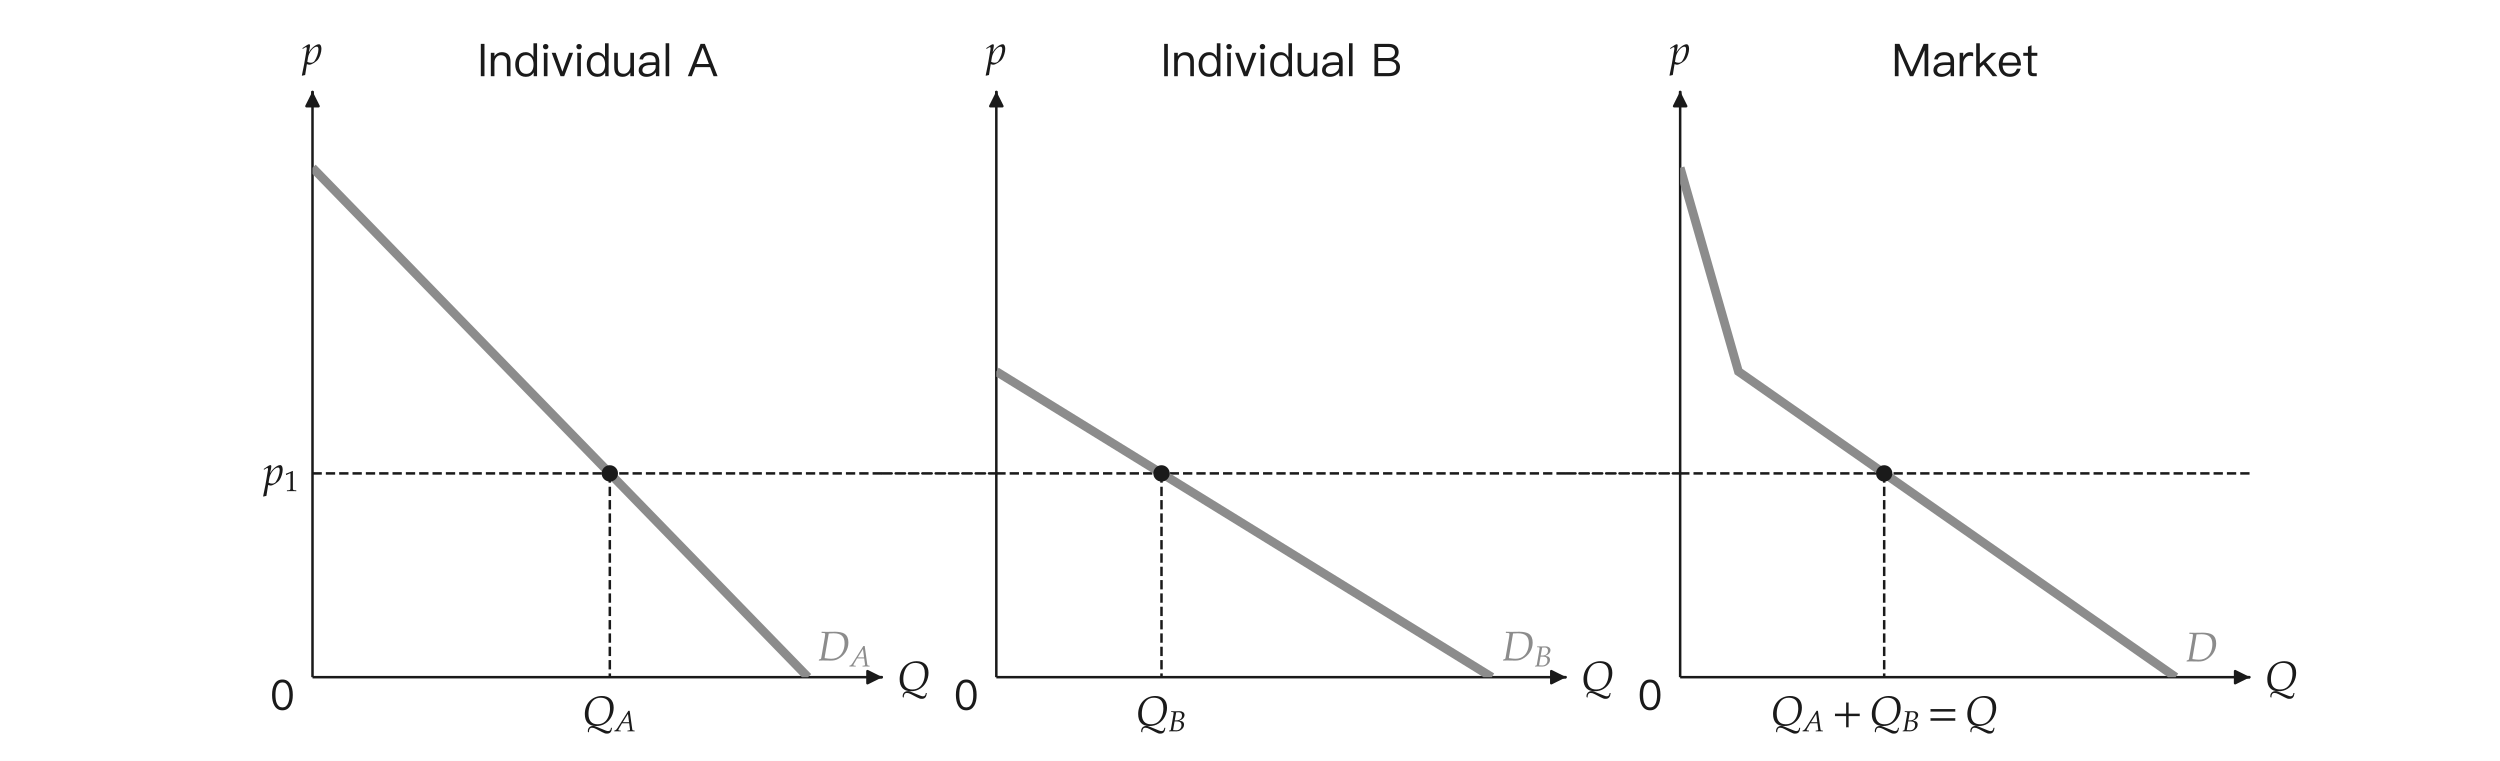
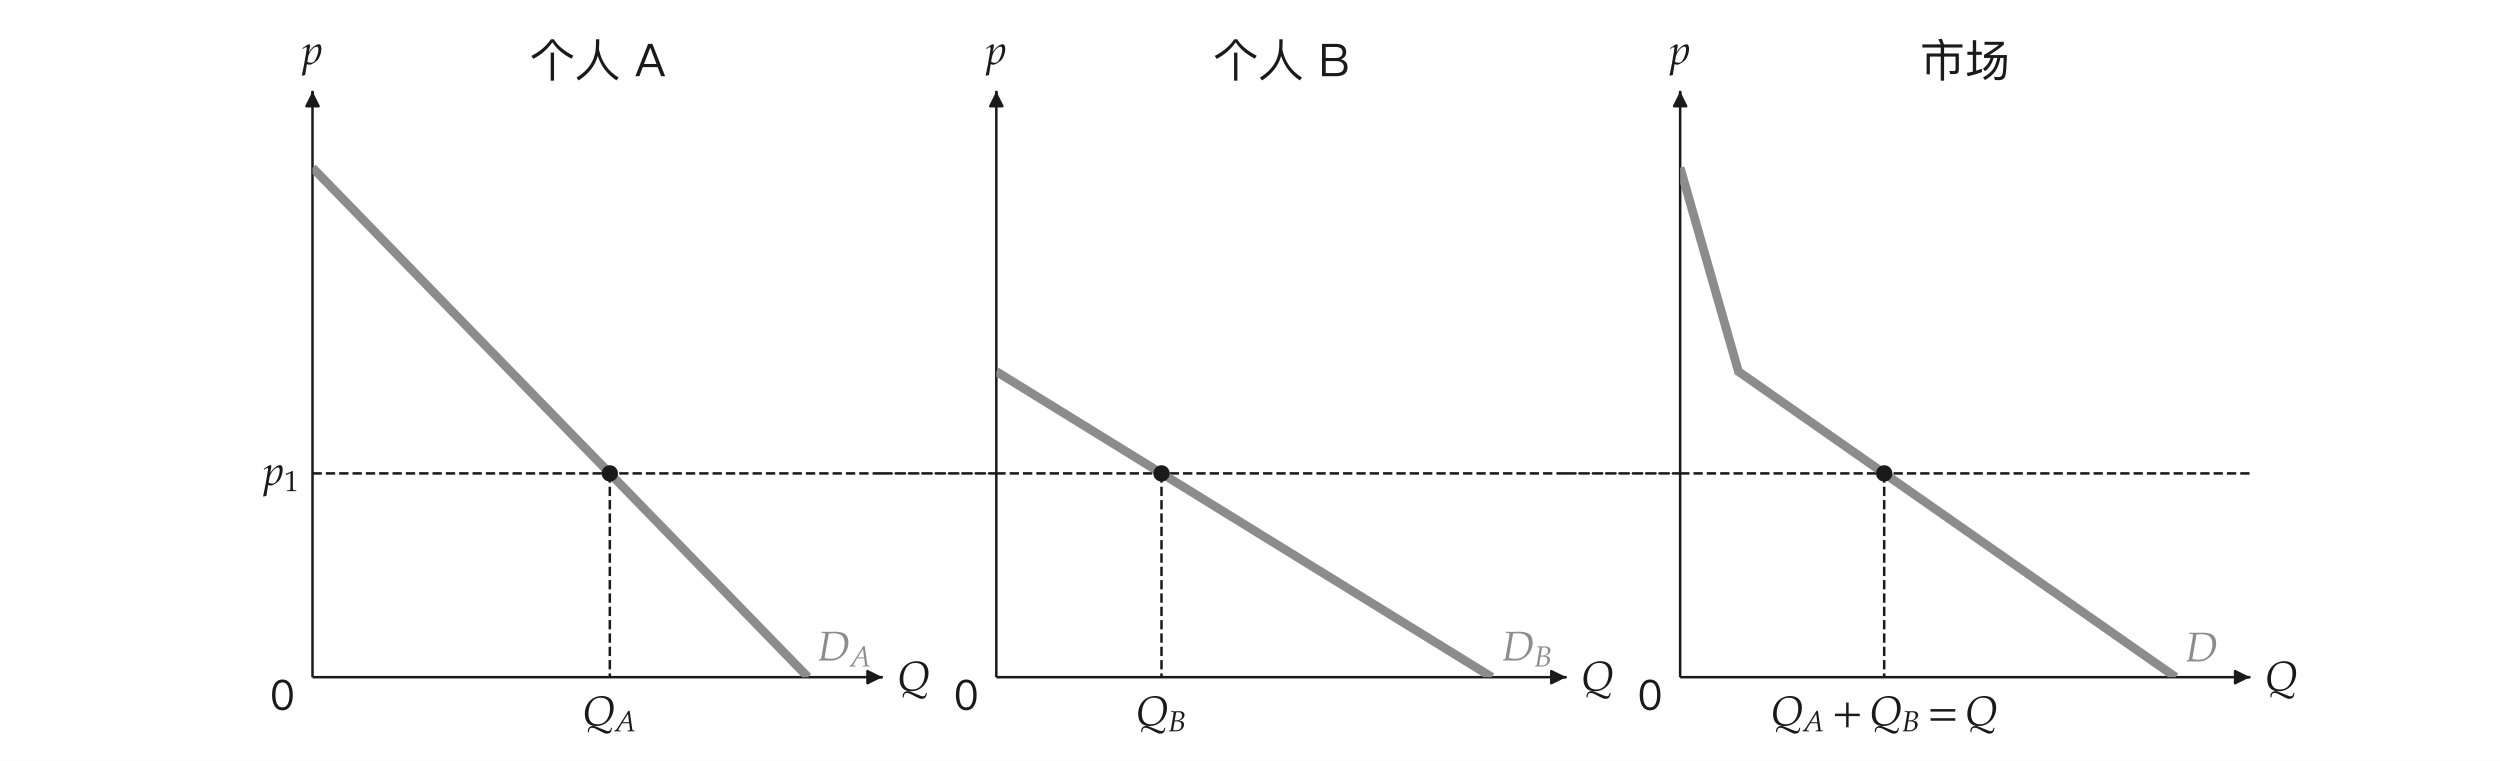
<svg xmlns="http://www.w3.org/2000/svg" xmlns:xlink="http://www.w3.org/1999/xlink" width="993.6pt" height="302.4pt" viewBox="0 0 993.6 302.4" version="1.1">
  <defs>
    <style type="text/css">*{stroke-linejoin: round; stroke-linecap: butt}</style>
  </defs>
  <g id="figure_1">
    <g id="patch_1">
      <path d="M 0 302.4  L 993.6 302.4  L 993.6 0  L 0 0  z " style="fill: #ffffff" />
    </g>
    <g id="patch_2">
      <path d="M 350.682 188.145  Q 373.331 188.145 395.979 188.145  " style="fill: none; stroke-dasharray: 3.7,1.6; stroke-dashoffset: 0; stroke: #1a1a1a; stroke-linecap: round" />
    </g>
    <g id="patch_3">
      <path d="M 622.461 188.145  Q 645.109 188.145 667.758 188.145  " style="fill: none; stroke-dasharray: 3.7,1.6; stroke-dashoffset: 0; stroke: #1a1a1a; stroke-linecap: round" />
    </g>
    <g id="axes_1">
      <g id="axes.x">
        <path d="M 124.2 269.136  L 350.682 269.136  " style="fill: none; stroke: #1a1a1a; stroke-linejoin: miter" />
      </g>
      <g id="patch_4">
        <path d="M 350.456 269.136  Q 350.569 269.136 349.564 269.136  " style="fill: none; stroke: #1a1a1a; stroke-linecap: round" />
        <path d="M 344.764 266.736  L 349.564 269.136  L 344.764 271.536  z " style="fill: #1a1a1a; stroke: #1a1a1a; stroke-linecap: round" />
      </g>
      <g id="axes.y">
        <path d="M 124.2 269.136  L 124.2 36.288  " style="fill: none; stroke: #1a1a1a; stroke-linejoin: miter" />
      </g>
      <g id="patch_5">
        <path d="M 124.2 36.521  Q 124.2 36.404 124.2 37.406  " style="fill: none; stroke: #1a1a1a; stroke-linecap: round" />
        <path d="M 121.8 42.206  L 124.2 37.406  L 126.6 42.206  z " style="fill: #1a1a1a; stroke: #1a1a1a; stroke-linecap: round" />
      </g>
      <g id="axes.y.label">
        <g style="fill: #1a1a1a" transform="translate(120.075 25.668) scale(0.165 -0.165)">
          <defs>
            <path id="TeXGyrePagella-Italic-51" d="M -45 -1728  L 0 -1766  C 134 -1722 262 -1690 467 -1658  L 736 19  L 794 0  C 960 -58 1056 -70 1126 -70  C 1485 -70 2221 397 2496 800  C 2758 1190 2976 1894 2976 2374  C 2976 2803 2829 3085 2598 3085  C 2330 3085 1997 2912 1658 2618  C 1402 2387 1267 2227 1037 1850  L 1190 2611  C 1210 2720 1222 2816 1222 2893  C 1222 3014 1171 3085 1082 3085  C 947 3085 704 2950 230 2611  L 51 2483  L 96 2355  L 301 2490  C 480 2605 550 2637 608 2637  C 672 2637 717 2579 717 2490  C 717 2438 704 2310 691 2246  L 320 51  L 6 -1491  L -45 -1728  z M 800 378  L 915 1056  C 1056 1875 1741 2714 2272 2714  C 2438 2714 2515 2573 2515 2278  C 2515 1760 2259 998 1920 512  C 1792 326 1587 230 1325 230  C 1126 230 966 275 800 378  z " transform="scale(0.015625)" />
          </defs>
          <use xlink:href="#TeXGyrePagella-Italic-51" transform="translate(0 0.796875)" />
        </g>
      </g>
      <g id="axes.x.label">
        <g style="fill: #1a1a1a" transform="translate(356.6824 274.4985) scale(0.165 -0.165)">
          <defs>
            <path id="TeXGyrePagella-Italic-32" d="M 339 1741  C 339 531 941 -115 2067 -115  C 2611 -115 3066 6 3482 269  C 4288 768 4787 1709 4787 2720  C 4787 3859 4122 4518 2970 4518  C 1453 4518 339 3347 339 1741  z M 806 -909  C 806 -909 806 -966 813 -1018  L 966 -1101  C 966 -608 1120 -378 1459 -378  C 1645 -378 1824 -429 2074 -563  L 3002 -1050  C 3386 -1248 3501 -1286 3757 -1286  C 4237 -1286 4467 -1011 4531 -390  L 4371 -390  C 4333 -736 4192 -896 3936 -896  C 3827 -896 3706 -864 3539 -800  L 2029 -186  C 1869 -122 1754 -96 1606 -96  C 1133 -96 781 -422 806 -909  z M 902 1773  C 902 2605 1158 3354 1600 3795  C 1901 4102 2285 4250 2771 4250  C 3078 4250 3392 4173 3603 4045  C 4019 3802 4224 3322 4224 2618  C 4224 1811 3968 1088 3533 640  C 3219 320 2803 154 2304 154  C 1382 154 902 704 902 1773  z " transform="scale(0.015625)" />
          </defs>
          <use xlink:href="#TeXGyrePagella-Italic-32" transform="translate(0 0.40625)" />
        </g>
      </g>
      <g id="axes.origin.label">
        <g style="fill: #1a1a1a" transform="translate(107.3 282.076) scale(0.165 -0.165)">
          <defs>
            <path id="PingFangSC-Regular-13" d="M 1920 4659  C 1370 4659 960 4422 685 3936  C 442 3526 320 2976 320 2285  C 320 1594 442 1043 685 634  C 960 154 1370 -90 1920 -90  C 2464 -90 2874 154 3155 634  C 3398 1043 3520 1594 3520 2285  C 3520 2976 3398 3526 3155 3936  C 2874 4422 2464 4659 1920 4659  z M 1920 4211  C 2330 4211 2624 3994 2803 3552  C 2931 3245 3002 2822 3002 2285  C 3002 1754 2931 1331 2803 1018  C 2624 582 2330 358 1920 358  C 1510 358 1216 582 1037 1018  C 909 1331 845 1754 845 2285  C 845 2822 909 3245 1037 3552  C 1216 3994 1510 4211 1920 4211  z " transform="scale(0.015625)" />
          </defs>
          <use xlink:href="#PingFangSC-Regular-13" />
        </g>
      </g>
      <g id="aggregation.A.quantity.label">
        <g style="fill: #1a1a1a" transform="translate(231.5572 288.326) scale(0.165 -0.165)">
          <defs>
            <path id="TeXGyrePagella-Italic-22" d="M -122 -19  C 115 -6 358 0 595 0  C 826 0 1056 -6 1280 -19  L 1280 160  L 947 179  C 838 186 749 243 749 301  C 749 352 787 435 915 653  L 1568 1773  L 3142 1773  L 3315 493  C 3322 435 3328 384 3328 352  C 3328 250 3232 192 3053 179  L 2771 160  L 2771 -19  C 3034 -6 3290 0 3552 0  C 3814 0 4077 -6 4333 -19  L 4333 160  L 4166 179  C 3866 211 3846 224 3808 512  L 3251 4512  L 2957 4512  L 570 717  C 346 358 224 256 6 205  L -122 173  L -122 -19  z M 1728 2003  L 2874 3846  L 3110 2003  L 1728 2003  z " transform="scale(0.015625)" />
          </defs>
          <use xlink:href="#TeXGyrePagella-Italic-32" transform="translate(0 0.40625)" />
          <use xlink:href="#TeXGyrePagella-Italic-22" transform="translate(77.79993 -14.05469) scale(0.7)" />
        </g>
      </g>
      <g id="aggregation.A.price.label">
        <g style="fill: #1a1a1a" transform="translate(104.68 192.9304) scale(0.165 -0.165)">
          <defs>
            <path id="TeXGyrePagella-Regular-12" d="M 384 3827  L 429 3552  L 493 3552  L 1318 3923  L 1338 3930  C 1376 3930 1389 3872 1389 3718  L 1389 614  C 1389 282 1318 211 973 192  L 614 173  L 614 -19  C 966 -6 1318 0 1670 0  C 2003 0 2342 -6 2675 -19  L 2675 173  L 2342 192  C 1990 211 1926 282 1926 614  L 1926 4410  L 1837 4442  C 1421 4224 966 4032 384 3827  z " transform="scale(0.015625)" />
          </defs>
          <use xlink:href="#TeXGyrePagella-Italic-51" transform="translate(0 0.796875)" />
          <use xlink:href="#TeXGyrePagella-Regular-12" transform="translate(49.99995 -13.66406) scale(0.7)" />
        </g>
      </g>
      <g id="aggregation.A.guide.price">
-         <path d="M 124.2 188.145  L 350.682 188.145  " clip-path="url(#pd374127ef9)" style="fill: none; stroke-dasharray: 3.7,1.6; stroke-dashoffset: 0; stroke: #1a1a1a; stroke-linejoin: miter" />
+         <path d="M 124.2 188.145  L 350.682 188.145  " clip-path="url(#p895b88bd31)" style="fill: none; stroke-dasharray: 3.7,1.6; stroke-dashoffset: 0; stroke: #1a1a1a; stroke-linejoin: miter" />
      </g>
      <g id="aggregation.A.guide.quantity">
-         <path d="M 242.365 188.145  L 242.365 269.136  " clip-path="url(#pd374127ef9)" style="fill: none; stroke-dasharray: 3.7,1.6; stroke-dashoffset: 0; stroke: #1a1a1a; stroke-linejoin: miter" />
+         <path d="M 242.365 188.145  L 242.365 269.136  " clip-path="url(#p895b88bd31)" style="fill: none; stroke-dasharray: 3.7,1.6; stroke-dashoffset: 0; stroke: #1a1a1a; stroke-linejoin: miter" />
      </g>
      <g id="aggregation.A.curve">
-         <path d="M 124.2 66.659  L 321.141 269.136  " clip-path="url(#pd374127ef9)" style="fill: none; stroke: #8c8c8c; stroke-width: 3.5; stroke-linejoin: miter" />
+         <path d="M 124.2 66.659  L 321.141 269.136  " clip-path="url(#p895b88bd31)" style="fill: none; stroke: #8c8c8c; stroke-width: 3.5; stroke-linejoin: miter" />
      </g>
      <g id="text_1">
-         <g style="fill: #1a1a1a" transform="translate(189.6877 30.288) scale(0.18 -0.18)">
-           <defs>
-             <path id="PingFangSC-Regular-2c" d="M 499 4570  L 499 0  L 1018 0  L 1018 4570  L 499 4570  z " transform="scale(0.015625)" />
-             <path id="PingFangSC-Regular-51" d="M 1946 3398  C 1728 3398 1530 3347 1350 3245  C 1171 3149 1024 3008 909 2822  L 909 3309  L 397 3309  L 397 0  L 909 0  L 909 1997  C 928 2298 1024 2534 1203 2714  C 1370 2880 1568 2963 1798 2963  C 2374 2963 2669 2643 2669 1997  L 2669 0  L 3181 0  L 3181 2035  C 3181 2944 2765 3398 1946 3398  z " transform="scale(0.015625)" />
-             <path id="PingFangSC-Regular-47" d="M 2842 4659  L 2842 2701  C 2586 3168 2221 3398 1747 3398  C 1274 3398 909 3226 640 2867  C 390 2547 269 2150 269 1664  C 269 1165 390 755 640 435  C 909 90 1286 -90 1773 -90  C 2272 -90 2643 122 2874 544  L 2874 0  L 3354 0  L 3354 4659  L 2842 4659  z M 1856 2976  C 2150 2976 2394 2861 2579 2618  C 2758 2381 2854 2067 2854 1683  L 2854 1619  C 2854 1248 2771 947 2611 717  C 2426 461 2170 333 1837 333  C 1478 333 1210 467 1030 723  C 870 954 794 1267 794 1664  C 794 2061 870 2368 1037 2592  C 1216 2848 1491 2976 1856 2976  z " transform="scale(0.015625)" />
-             <path id="PingFangSC-Regular-4c" d="M 819 4557  C 710 4557 621 4525 544 4448  C 467 4384 435 4294 435 4179  C 435 4070 467 3981 544 3904  C 621 3834 710 3795 819 3795  C 928 3795 1018 3834 1094 3904  C 1171 3981 1210 4070 1210 4179  C 1210 4294 1171 4384 1094 4448  C 1018 4525 928 4557 819 4557  z M 563 3309  L 563 0  L 1075 0  L 1075 3309  L 563 3309  z " transform="scale(0.015625)" />
-             <path id="PingFangSC-Regular-59" d="M 32 3309  L 1280 0  L 1798 0  L 3053 3309  L 2490 3309  L 1542 640  L 595 3309  L 32 3309  z " transform="scale(0.015625)" />
-             <path id="PingFangSC-Regular-58" d="M 397 3309  L 397 1261  C 397 365 794 -90 1600 -90  C 2048 -90 2406 115 2675 512  L 2675 0  L 3187 0  L 3187 3309  L 2675 3309  L 2675 1293  C 2637 1011 2528 781 2349 602  C 2176 435 1978 346 1760 346  C 1459 346 1242 429 1107 582  C 973 736 909 973 909 1286  L 909 3309  L 397 3309  z " transform="scale(0.015625)" />
-             <path id="PingFangSC-Regular-44" d="M 1837 3398  C 1440 3398 1126 3322 883 3168  C 614 3002 442 2739 371 2394  L 877 2355  C 928 2566 1037 2726 1210 2829  C 1363 2931 1562 2976 1805 2976  C 2381 2976 2669 2701 2669 2144  L 2669 1971  L 1875 1958  C 1376 1952 992 1856 723 1677  C 416 1485 269 1203 269 826  C 269 557 371 333 576 160  C 774 -6 1037 -90 1370 -90  C 1677 -90 1952 -19 2195 115  C 2400 230 2573 378 2701 557  L 2701 0  L 3181 0  L 3181 2125  C 3181 2509 3078 2810 2886 3027  C 2656 3277 2310 3398 1837 3398  z M 2669 1587  L 2669 1306  C 2669 1050 2547 819 2310 621  C 2067 416 1792 314 1478 314  C 1274 314 1107 365 979 461  C 851 563 794 685 794 838  C 794 1318 1165 1562 1907 1574  L 2669 1587  z " transform="scale(0.015625)" />
-             <path id="PingFangSC-Regular-4f" d="M 499 4659  L 499 0  L 1005 0  L 1005 4659  L 499 4659  z " transform="scale(0.015625)" />
+         <g style="fill: #1a1a1a" transform="translate(210.5312 30.288) scale(0.18 -0.18)">
+           <defs>
+             <path id="PingFangSC-Regular-4fb" d="M 2963 3334  L 2963 -634  L 3437 -634  L 3437 3334  L 2963 3334  z M 2995 5222  C 2349 4262 1427 3475 230 2867  L 506 2451  C 1594 3002 2490 3782 3200 4794  C 3789 3872 4691 3104 5894 2477  L 6170 2893  C 4864 3565 3942 4339 3405 5222  L 2995 5222  z " transform="scale(0.015625)" />
+             <path id="PingFangSC-Regular-548" d="M 3430 5216  L 2963 5216  C 2963 4973 2957 4634 2950 4198  C 2893 2355 1984 890 224 -192  L 506 -602  C 1926 314 2835 1466 3219 2861  C 3674 1414 4557 262 5862 -595  L 6163 -192  C 4672 723 3744 2054 3386 3795  C 3411 4192 3430 4666 3430 5216  z " transform="scale(0.015625)" />
            <path id="PingFangSC-Regular-3" transform="scale(0.015625)" />
            <path id="PingFangSC-Regular-24" d="M 1798 4570  L 0 0  L 563 0  L 1050 1280  L 3149 1280  L 3635 0  L 4205 0  L 2406 4570  L 1798 4570  z M 1216 1722  L 2093 4006  L 2118 4006  L 2982 1722  L 1216 1722  z " transform="scale(0.015625)" />
          </defs>
-           <use xlink:href="#PingFangSC-Regular-2c" />
-           <use xlink:href="#PingFangSC-Regular-51" transform="translate(23.70312 0)" />
-           <use xlink:href="#PingFangSC-Regular-47" transform="translate(79.60938 0)" />
-           <use xlink:href="#PingFangSC-Regular-4c" transform="translate(138.2031 0)" />
-           <use xlink:href="#PingFangSC-Regular-59" transform="translate(163.7969 0)" />
-           <use xlink:href="#PingFangSC-Regular-4c" transform="translate(212 0)" />
-           <use xlink:href="#PingFangSC-Regular-47" transform="translate(237.5938 0)" />
-           <use xlink:href="#PingFangSC-Regular-58" transform="translate(296.1875 0)" />
-           <use xlink:href="#PingFangSC-Regular-44" transform="translate(352.1875 0)" />
-           <use xlink:href="#PingFangSC-Regular-4f" transform="translate(408.0938 0)" />
-           <use xlink:href="#PingFangSC-Regular-3" transform="translate(431.5938 0)" />
-           <use xlink:href="#PingFangSC-Regular-24" transform="translate(464.8906 0)" />
+           <use xlink:href="#PingFangSC-Regular-4fb" />
+           <use xlink:href="#PingFangSC-Regular-548" transform="translate(100 0)" />
+           <use xlink:href="#PingFangSC-Regular-3" transform="translate(200 0)" />
+           <use xlink:href="#PingFangSC-Regular-24" transform="translate(233.2969 0)" />
        </g>
      </g>
      <g id="aggregation.A.point">
        <defs>
-           <path id="m52149f1f23" d="M 0 3.25  C 0.862 3.25 1.689 2.908 2.298 2.298  C 2.908 1.689 3.25 0.862 3.25 0  C 3.25 -0.862 2.908 -1.689 2.298 -2.298  C 1.689 -2.908 0.862 -3.25 0 -3.25  C -0.862 -3.25 -1.689 -2.908 -2.298 -2.298  C -2.908 -1.689 -3.25 -0.862 -3.25 0  C -3.25 0.862 -2.908 1.689 -2.298 2.298  C -1.689 2.908 -0.862 3.25 0 3.25  z " />
+           <path id="m7847ad316a" d="M 0 3.25  C 0.862 3.25 1.689 2.908 2.298 2.298  C 2.908 1.689 3.25 0.862 3.25 0  C 3.25 -0.862 2.908 -1.689 2.298 -2.298  C 1.689 -2.908 0.862 -3.25 0 -3.25  C -0.862 -3.25 -1.689 -2.908 -2.298 -2.298  C -2.908 -1.689 -3.25 -0.862 -3.25 0  C -3.25 0.862 -2.908 1.689 -2.298 2.298  C -1.689 2.908 -0.862 3.25 0 3.25  z " />
        </defs>
        <g>
-           <use xlink:href="#m52149f1f23" x="242.365" y="188.145" style="fill: #1a1a1a" />
+           <use xlink:href="#m7847ad316a" x="242.365" y="188.145" style="fill: #1a1a1a" />
        </g>
      </g>
      <g id="aggregation.A.curve.label">
        <g style="fill: #8c8c8c" transform="translate(324.9621 262.6301) scale(0.165 -0.165)">
          <defs>
            <path id="TeXGyrePagella-Italic-25" d="M 179 -19  C 378 -6 576 0 774 0  C 1190 0 1606 -19 2022 -19  C 2483 -19 2797 51 3130 218  C 4128 730 4742 1696 4742 2758  C 4742 3386 4550 3834 4160 4109  C 3866 4320 3251 4429 2714 4429  C 2278 4429 1843 4410 1408 4410  C 1146 4410 883 4416 621 4429  L 602 4250  L 941 4237  C 1094 4230 1165 4179 1165 4064  C 1165 3974 1139 3770 1107 3578  L 550 352  C 525 205 333 179 211 147  L 179 -19  z M 1075 358  C 1075 435 1082 480 1101 595  L 1715 4160  C 1965 4160 2208 4192 2458 4192  C 3622 4192 4154 3706 4154 2656  C 4154 1907 3910 1235 3475 794  C 3130 442 2662 262 2106 262  C 1824 262 1510 294 1075 358  z " transform="scale(0.015625)" />
          </defs>
          <use xlink:href="#TeXGyrePagella-Italic-25" transform="translate(0 0.796875)" />
          <use xlink:href="#TeXGyrePagella-Italic-22" transform="translate(77.79993 -13.66406) scale(0.7)" />
        </g>
      </g>
    </g>
    <g id="axes_2">
      <g id="axes.x">
        <path d="M 395.979 269.136  L 622.461 269.136  " style="fill: none; stroke: #1a1a1a; stroke-linejoin: miter" />
      </g>
      <g id="patch_6">
        <path d="M 622.235 269.136  Q 622.348 269.136 621.343 269.136  " style="fill: none; stroke: #1a1a1a; stroke-linecap: round" />
        <path d="M 616.543 266.736  L 621.343 269.136  L 616.543 271.536  z " style="fill: #1a1a1a; stroke: #1a1a1a; stroke-linecap: round" />
      </g>
      <g id="axes.y">
        <path d="M 395.979 269.136  L 395.979 36.288  " style="fill: none; stroke: #1a1a1a; stroke-linejoin: miter" />
      </g>
      <g id="patch_7">
        <path d="M 395.979 36.521  Q 395.979 36.404 395.979 37.406  " style="fill: none; stroke: #1a1a1a; stroke-linecap: round" />
        <path d="M 393.579 42.206  L 395.979 37.406  L 398.379 42.206  z " style="fill: #1a1a1a; stroke: #1a1a1a; stroke-linecap: round" />
      </g>
      <g id="axes.y.label">
        <g style="fill: #1a1a1a" transform="translate(391.8538 25.668) scale(0.165 -0.165)">
          <use xlink:href="#TeXGyrePagella-Italic-51" transform="translate(0 0.796875)" />
        </g>
      </g>
      <g id="axes.x.label">
        <g style="fill: #1a1a1a" transform="translate(628.4612 274.4985) scale(0.165 -0.165)">
          <use xlink:href="#TeXGyrePagella-Italic-32" transform="translate(0 0.40625)" />
        </g>
      </g>
      <g id="axes.origin.label">
        <g style="fill: #1a1a1a" transform="translate(379.0788 282.076) scale(0.165 -0.165)">
          <use xlink:href="#PingFangSC-Regular-13" />
        </g>
      </g>
      <g id="aggregation.B.quantity.label">
        <g style="fill: #1a1a1a" transform="translate(451.4784 288.326) scale(0.165 -0.165)">
          <defs>
            <path id="TeXGyrePagella-Italic-23" d="M 166 -19  C 358 -6 557 0 749 0  C 1094 0 1434 -19 1779 -19  C 2086 -19 2387 51 2688 230  C 3194 531 3475 966 3475 1453  C 3475 1728 3386 1939 3213 2080  C 3046 2214 2854 2272 2413 2336  C 2778 2464 2931 2547 3136 2720  C 3424 2976 3578 3270 3578 3597  C 3578 4122 3059 4429 2566 4429  C 2246 4429 1926 4410 1606 4410  C 1280 4410 960 4416 640 4429  L 621 4250  L 960 4237  C 1114 4230 1184 4179 1184 4064  C 1184 3974 1158 3770 1126 3578  L 570 352  C 550 237 467 192 198 147  L 166 -19  z M 1062 262  L 1389 2176  L 1933 2176  C 2592 2176 2912 1907 2912 1350  C 2912 691 2445 218 1805 218  C 1677 218 1491 224 1280 243  C 1242 250 1165 256 1062 262  z M 1427 2406  L 1741 4160  C 1914 4160 2080 4192 2253 4192  C 2771 4192 3027 3962 3027 3482  C 3027 2810 2554 2406 1760 2406  L 1427 2406  z " transform="scale(0.015625)" />
          </defs>
          <use xlink:href="#TeXGyrePagella-Italic-32" transform="translate(0 0.40625)" />
          <use xlink:href="#TeXGyrePagella-Italic-23" transform="translate(77.79993 -14.05469) scale(0.7)" />
        </g>
      </g>
      <g id="aggregation.B.guide.price">
-         <path d="M 395.979 188.145  L 622.461 188.145  " clip-path="url(#p5d8cddeef5)" style="fill: none; stroke-dasharray: 3.7,1.6; stroke-dashoffset: 0; stroke: #1a1a1a; stroke-linejoin: miter" />
+         <path d="M 395.979 188.145  L 622.461 188.145  " clip-path="url(#pee6d618e81)" style="fill: none; stroke-dasharray: 3.7,1.6; stroke-dashoffset: 0; stroke: #1a1a1a; stroke-linejoin: miter" />
      </g>
      <g id="aggregation.B.guide.quantity">
-         <path d="M 461.626 188.145  L 461.626 269.136  " clip-path="url(#p5d8cddeef5)" style="fill: none; stroke-dasharray: 3.7,1.6; stroke-dashoffset: 0; stroke: #1a1a1a; stroke-linejoin: miter" />
+         <path d="M 461.626 188.145  L 461.626 269.136  " clip-path="url(#pee6d618e81)" style="fill: none; stroke-dasharray: 3.7,1.6; stroke-dashoffset: 0; stroke: #1a1a1a; stroke-linejoin: miter" />
      </g>
      <g id="aggregation.B.curve">
-         <path d="M 395.979 147.65  L 592.92 269.136  " clip-path="url(#p5d8cddeef5)" style="fill: none; stroke: #8c8c8c; stroke-width: 3.5; stroke-linejoin: miter" />
+         <path d="M 395.979 147.65  L 592.92 269.136  " clip-path="url(#pee6d618e81)" style="fill: none; stroke: #8c8c8c; stroke-width: 3.5; stroke-linejoin: miter" />
      </g>
      <g id="text_2">
-         <g style="fill: #1a1a1a" transform="translate(461.2866 30.288) scale(0.18 -0.18)">
+         <g style="fill: #1a1a1a" transform="translate(482.13 30.288) scale(0.18 -0.18)">
          <defs>
            <path id="PingFangSC-Regular-25" d="M 461 4570  L 461 0  L 2490 0  C 2957 0 3328 96 3597 275  C 3910 493 4070 826 4070 1274  C 4070 1581 3981 1824 3814 2016  C 3648 2208 3418 2336 3117 2387  C 3347 2464 3533 2586 3674 2752  C 3808 2938 3878 3162 3878 3418  C 3878 3776 3757 4058 3514 4262  C 3264 4467 2925 4570 2502 4570  L 461 4570  z M 986 4128  L 2381 4128  C 2701 4128 2944 4070 3110 3942  C 3277 3814 3360 3622 3360 3366  C 3360 3104 3270 2906 3104 2771  C 2938 2643 2694 2573 2374 2573  L 986 2573  L 986 4128  z M 986 2138  L 2445 2138  C 2797 2138 3066 2074 3251 1933  C 3443 1792 3546 1574 3546 1280  C 3546 986 3430 762 3206 621  C 3014 506 2765 442 2445 442  L 986 442  L 986 2138  z " transform="scale(0.015625)" />
          </defs>
-           <use xlink:href="#PingFangSC-Regular-2c" />
-           <use xlink:href="#PingFangSC-Regular-51" transform="translate(23.70312 0)" />
-           <use xlink:href="#PingFangSC-Regular-47" transform="translate(79.60938 0)" />
-           <use xlink:href="#PingFangSC-Regular-4c" transform="translate(138.2031 0)" />
-           <use xlink:href="#PingFangSC-Regular-59" transform="translate(163.7969 0)" />
-           <use xlink:href="#PingFangSC-Regular-4c" transform="translate(212 0)" />
-           <use xlink:href="#PingFangSC-Regular-47" transform="translate(237.5938 0)" />
-           <use xlink:href="#PingFangSC-Regular-58" transform="translate(296.1875 0)" />
-           <use xlink:href="#PingFangSC-Regular-44" transform="translate(352.1875 0)" />
-           <use xlink:href="#PingFangSC-Regular-4f" transform="translate(408.0938 0)" />
-           <use xlink:href="#PingFangSC-Regular-3" transform="translate(431.5938 0)" />
-           <use xlink:href="#PingFangSC-Regular-25" transform="translate(464.8906 0)" />
+           <use xlink:href="#PingFangSC-Regular-4fb" />
+           <use xlink:href="#PingFangSC-Regular-548" transform="translate(100 0)" />
+           <use xlink:href="#PingFangSC-Regular-3" transform="translate(200 0)" />
+           <use xlink:href="#PingFangSC-Regular-25" transform="translate(233.2969 0)" />
        </g>
      </g>
      <g id="aggregation.B.point">
        <g>
-           <use xlink:href="#m52149f1f23" x="461.626" y="188.145" style="fill: #1a1a1a" />
+           <use xlink:href="#m7847ad316a" x="461.626" y="188.145" style="fill: #1a1a1a" />
        </g>
      </g>
      <g id="aggregation.B.curve.label">
        <g style="fill: #8c8c8c" transform="translate(596.9209 262.6301) scale(0.165 -0.165)">
          <use xlink:href="#TeXGyrePagella-Italic-25" transform="translate(0 0.796875)" />
          <use xlink:href="#TeXGyrePagella-Italic-23" transform="translate(77.79993 -13.66406) scale(0.7)" />
        </g>
      </g>
    </g>
    <g id="axes_3">
      <g id="axes.x">
        <path d="M 667.758 269.136  L 894.24 269.136  " style="fill: none; stroke: #1a1a1a; stroke-linejoin: miter" />
      </g>
      <g id="patch_8">
        <path d="M 894.014 269.136  Q 894.127 269.136 893.122 269.136  " style="fill: none; stroke: #1a1a1a; stroke-linecap: round" />
        <path d="M 888.322 266.736  L 893.122 269.136  L 888.322 271.536  z " style="fill: #1a1a1a; stroke: #1a1a1a; stroke-linecap: round" />
      </g>
      <g id="axes.y">
        <path d="M 667.758 269.136  L 667.758 36.288  " style="fill: none; stroke: #1a1a1a; stroke-linejoin: miter" />
      </g>
      <g id="patch_9">
        <path d="M 667.758 36.521  Q 667.758 36.404 667.758 37.406  " style="fill: none; stroke: #1a1a1a; stroke-linecap: round" />
        <path d="M 665.358 42.206  L 667.758 37.406  L 670.158 42.206  z " style="fill: #1a1a1a; stroke: #1a1a1a; stroke-linecap: round" />
      </g>
      <g id="axes.y.label">
        <g style="fill: #1a1a1a" transform="translate(663.6326 25.668) scale(0.165 -0.165)">
          <use xlink:href="#TeXGyrePagella-Italic-51" transform="translate(0 0.796875)" />
        </g>
      </g>
      <g id="axes.x.label">
        <g style="fill: #1a1a1a" transform="translate(900.24 274.4985) scale(0.165 -0.165)">
          <use xlink:href="#TeXGyrePagella-Italic-32" transform="translate(0 0.40625)" />
        </g>
      </g>
      <g id="axes.origin.label">
        <g style="fill: #1a1a1a" transform="translate(650.8576 282.076) scale(0.165 -0.165)">
          <use xlink:href="#PingFangSC-Regular-13" />
        </g>
      </g>
      <g id="aggregation.market.quantity.label">
        <g style="fill: #1a1a1a" transform="translate(703.8061 288.326) scale(0.165 -0.165)">
          <defs>
            <path id="TeXGyrePagella-Regular-c" d="M 512 1408  L 2240 1408  L 2240 -320  C 2304 -307 2368 -301 2432 -301  C 2496 -301 2560 -307 2624 -320  L 2624 1408  L 4352 1408  C 4339 1472 4333 1536 4333 1600  C 4333 1664 4339 1728 4352 1792  L 2624 1792  L 2624 3520  C 2560 3507 2496 3501 2432 3501  C 2368 3501 2304 3507 2240 3520  L 2240 1792  L 512 1792  C 525 1728 531 1664 531 1600  C 531 1536 525 1472 512 1408  z " transform="scale(0.015625)" />
            <path id="TeXGyrePagella-Regular-1e" d="M 512 704  L 4352 704  C 4339 768 4333 832 4333 896  C 4333 960 4339 1024 4352 1088  L 512 1088  C 525 1024 531 960 531 896  C 531 832 525 768 512 704  z M 512 2112  L 4352 2112  C 4339 2176 4333 2240 4333 2304  C 4333 2368 4339 2432 4352 2496  L 512 2496  C 525 2432 531 2368 531 2304  C 531 2240 525 2176 512 2112  z " transform="scale(0.015625)" />
          </defs>
          <use xlink:href="#TeXGyrePagella-Italic-32" transform="translate(0 0.40625)" />
          <use xlink:href="#TeXGyrePagella-Italic-22" transform="translate(77.79993 -14.05469) scale(0.7)" />
          <use xlink:href="#TeXGyrePagella-Regular-c" transform="translate(146.31 0.40625)" />
          <use xlink:href="#TeXGyrePagella-Italic-32" transform="translate(237.8699 0.40625)" />
          <use xlink:href="#TeXGyrePagella-Italic-23" transform="translate(315.6699 -14.05469) scale(0.7)" />
          <use xlink:href="#TeXGyrePagella-Regular-1e" transform="translate(376.41 0.40625)" />
          <use xlink:href="#TeXGyrePagella-Italic-32" transform="translate(467.9699 0.40625)" />
        </g>
      </g>
      <g id="aggregation.market.guide.price">
-         <path d="M 667.758 188.145  L 894.24 188.145  " clip-path="url(#p0f1d53ae07)" style="fill: none; stroke-dasharray: 3.7,1.6; stroke-dashoffset: 0; stroke: #1a1a1a; stroke-linejoin: miter" />
+         <path d="M 667.758 188.145  L 894.24 188.145  " clip-path="url(#pc129b5e159)" style="fill: none; stroke-dasharray: 3.7,1.6; stroke-dashoffset: 0; stroke: #1a1a1a; stroke-linejoin: miter" />
      </g>
      <g id="aggregation.market.guide.quantity">
-         <path d="M 748.851 188.145  L 748.851 269.136  " clip-path="url(#p0f1d53ae07)" style="fill: none; stroke-dasharray: 3.7,1.6; stroke-dashoffset: 0; stroke: #1a1a1a; stroke-linejoin: miter" />
+         <path d="M 748.851 188.145  L 748.851 269.136  " clip-path="url(#pc129b5e159)" style="fill: none; stroke-dasharray: 3.7,1.6; stroke-dashoffset: 0; stroke: #1a1a1a; stroke-linejoin: miter" />
      </g>
      <g id="aggregation.market.curve">
-         <path d="M 667.758 66.659  L 690.927 147.65  L 864.699 269.136  " clip-path="url(#p0f1d53ae07)" style="fill: none; stroke: #8c8c8c; stroke-width: 3.5; stroke-linejoin: miter" />
+         <path d="M 667.758 66.659  L 690.927 147.65  L 864.699 269.136  " clip-path="url(#pc129b5e159)" style="fill: none; stroke: #8c8c8c; stroke-width: 3.5; stroke-linejoin: miter" />
      </g>
      <g id="text_3">
-         <g style="fill: #1a1a1a" transform="translate(751.7924 30.288) scale(0.18 -0.18)">
-           <defs>
-             <path id="PingFangSC-Regular-30" d="M 461 4570  L 461 0  L 986 0  L 986 3635  L 1005 3635  L 2586 0  L 3059 0  L 4640 3635  L 4659 3635  L 4659 0  L 5184 0  L 5184 4570  L 4531 4570  L 2835 672  L 2816 672  L 1114 4570  L 461 4570  z " transform="scale(0.015625)" />
-             <path id="PingFangSC-Regular-55" d="M 1850 3398  C 1619 3398 1421 3328 1248 3187  C 1107 3078 992 2925 902 2733  L 902 3309  L 397 3309  L 397 0  L 902 0  L 902 1754  C 902 2061 986 2323 1165 2541  C 1338 2771 1555 2880 1811 2880  C 1971 2880 2138 2861 2304 2810  L 2304 3322  C 2182 3373 2029 3398 1850 3398  z " transform="scale(0.015625)" />
-             <path id="PingFangSC-Regular-4e" d="M 397 4659  L 397 0  L 909 0  L 909 1171  L 1434 1645  L 2726 0  L 3386 0  L 1786 1978  L 3245 3309  L 2566 3309  L 909 1773  L 909 4659  L 397 4659  z " transform="scale(0.015625)" />
-             <path id="PingFangSC-Regular-48" d="M 1760 3398  C 1280 3398 902 3226 621 2880  C 339 2554 205 2144 205 1658  C 205 1120 346 698 640 378  C 922 70 1306 -90 1779 -90  C 2208 -90 2560 38 2835 282  C 3059 486 3206 742 3283 1062  L 2771 1062  C 2688 832 2579 659 2438 544  C 2272 410 2048 339 1779 339  C 1466 339 1216 442 1037 646  C 858 851 762 1139 736 1510  L 3347 1510  C 3334 2086 3206 2541 2963 2861  C 2694 3219 2291 3398 1760 3398  z M 1773 2970  C 2400 2970 2752 2618 2816 1907  L 749 1907  C 781 2234 883 2490 1062 2682  C 1242 2874 1478 2970 1773 2970  z " transform="scale(0.015625)" />
-             <path id="PingFangSC-Regular-57" d="M 1280 4378  L 774 4166  L 774 3309  L 109 3309  L 109 2880  L 774 2880  L 774 774  C 774 525 826 339 934 211  C 1050 70 1248 0 1517 0  L 2016 0  L 2016 429  L 1594 429  C 1478 429 1395 461 1350 512  C 1299 563 1280 653 1280 774  L 1280 2880  L 2099 2880  L 2099 3309  L 1280 3309  L 1280 4378  z " transform="scale(0.015625)" />
-           </defs>
-           <use xlink:href="#PingFangSC-Regular-30" />
-           <use xlink:href="#PingFangSC-Regular-44" transform="translate(88.20312 0)" />
-           <use xlink:href="#PingFangSC-Regular-55" transform="translate(144.1094 0)" />
-           <use xlink:href="#PingFangSC-Regular-4e" transform="translate(180.6094 0)" />
-           <use xlink:href="#PingFangSC-Regular-48" transform="translate(233.5156 0)" />
-           <use xlink:href="#PingFangSC-Regular-57" transform="translate(289.0156 0)" />
+         <g style="fill: #1a1a1a" transform="translate(762.9988 30.288) scale(0.18 -0.18)">
+           <defs>
+             <path id="PingFangSC-Regular-af1" d="M 365 4493  L 365 4051  L 2963 4051  L 2963 3213  L 966 3213  L 966 262  L 1421 262  L 1421 2771  L 2963 2771  L 2963 -627  L 3437 -627  L 3437 2771  L 5056 2771  L 5056 992  C 5056 813 4966 723 4787 723  L 4179 749  L 4294 307  L 4934 307  C 5318 307 5517 506 5517 890  L 5517 3213  L 3437 3213  L 3437 4051  L 6035 4051  L 6035 4493  L 3418 4493  C 3315 4787 3213 5056 3110 5293  L 2618 5216  C 2733 4998 2848 4762 2950 4493  L 365 4493  z " transform="scale(0.015625)" />
+             <path id="PingFangSC-Regular-8cb" d="M 3610 2579  C 3405 1952 3046 1446 2534 1050  L 2822 698  C 3398 1146 3808 1773 4045 2579  L 4550 2579  C 4416 1901 4205 1350 3917 941  C 3603 531 3142 154 2534 -186  L 2816 -544  C 3482 -160 3981 269 4314 749  C 4608 1197 4838 1805 4992 2579  L 5453 2579  C 5414 1222 5357 435 5274 230  C 5184 0 5011 -115 4762 -122  C 4544 -122 4320 -109 4090 -96  L 4218 -544  C 4416 -550 4621 -557 4832 -557  C 5306 -544 5594 -326 5702 109  C 5805 538 5875 1498 5914 2989  L 3456 2989  C 4186 3450 4864 3936 5478 4461  L 5478 4864  L 2746 4864  L 2746 4442  L 4806 4442  C 4154 3936 3443 3456 2669 3008  L 2669 2579  L 3610 2579  z M 326 3456  L 326 3014  L 1094 3014  L 1094 646  C 819 582 538 518 250 467  L 371 -19  C 1088 141 1760 339 2381 576  L 2381 1056  C 2118 954 1850 864 1568 781  L 1568 3014  L 2368 3014  L 2368 3456  L 1568 3456  L 1568 5088  L 1094 5088  L 1094 3456  L 326 3456  z " transform="scale(0.015625)" />
+           </defs>
+           <use xlink:href="#PingFangSC-Regular-af1" />
+           <use xlink:href="#PingFangSC-Regular-8cb" transform="translate(100 0)" />
        </g>
      </g>
      <g id="aggregation.market.point">
        <g>
-           <use xlink:href="#m52149f1f23" x="748.851" y="188.145" style="fill: #1a1a1a" />
+           <use xlink:href="#m7847ad316a" x="748.851" y="188.145" style="fill: #1a1a1a" />
        </g>
      </g>
      <g id="aggregation.market.curve.label">
        <g style="fill: #8c8c8c" transform="translate(868.5723 262.9976) scale(0.165 -0.165)">
          <use xlink:href="#TeXGyrePagella-Italic-25" transform="translate(0 0.796875)" />
        </g>
      </g>
    </g>
  </g>
  <defs>
-     <clipPath id="pd374127ef9">
+     <clipPath id="p895b88bd31">
      <rect x="124.2" y="36.288" width="226.482" height="232.848" />
    </clipPath>
-     <clipPath id="p5d8cddeef5">
+     <clipPath id="pee6d618e81">
      <rect x="395.979" y="36.288" width="226.482" height="232.848" />
    </clipPath>
-     <clipPath id="p0f1d53ae07">
+     <clipPath id="pc129b5e159">
      <rect x="667.758" y="36.288" width="226.482" height="232.848" />
    </clipPath>
  </defs>
</svg>
